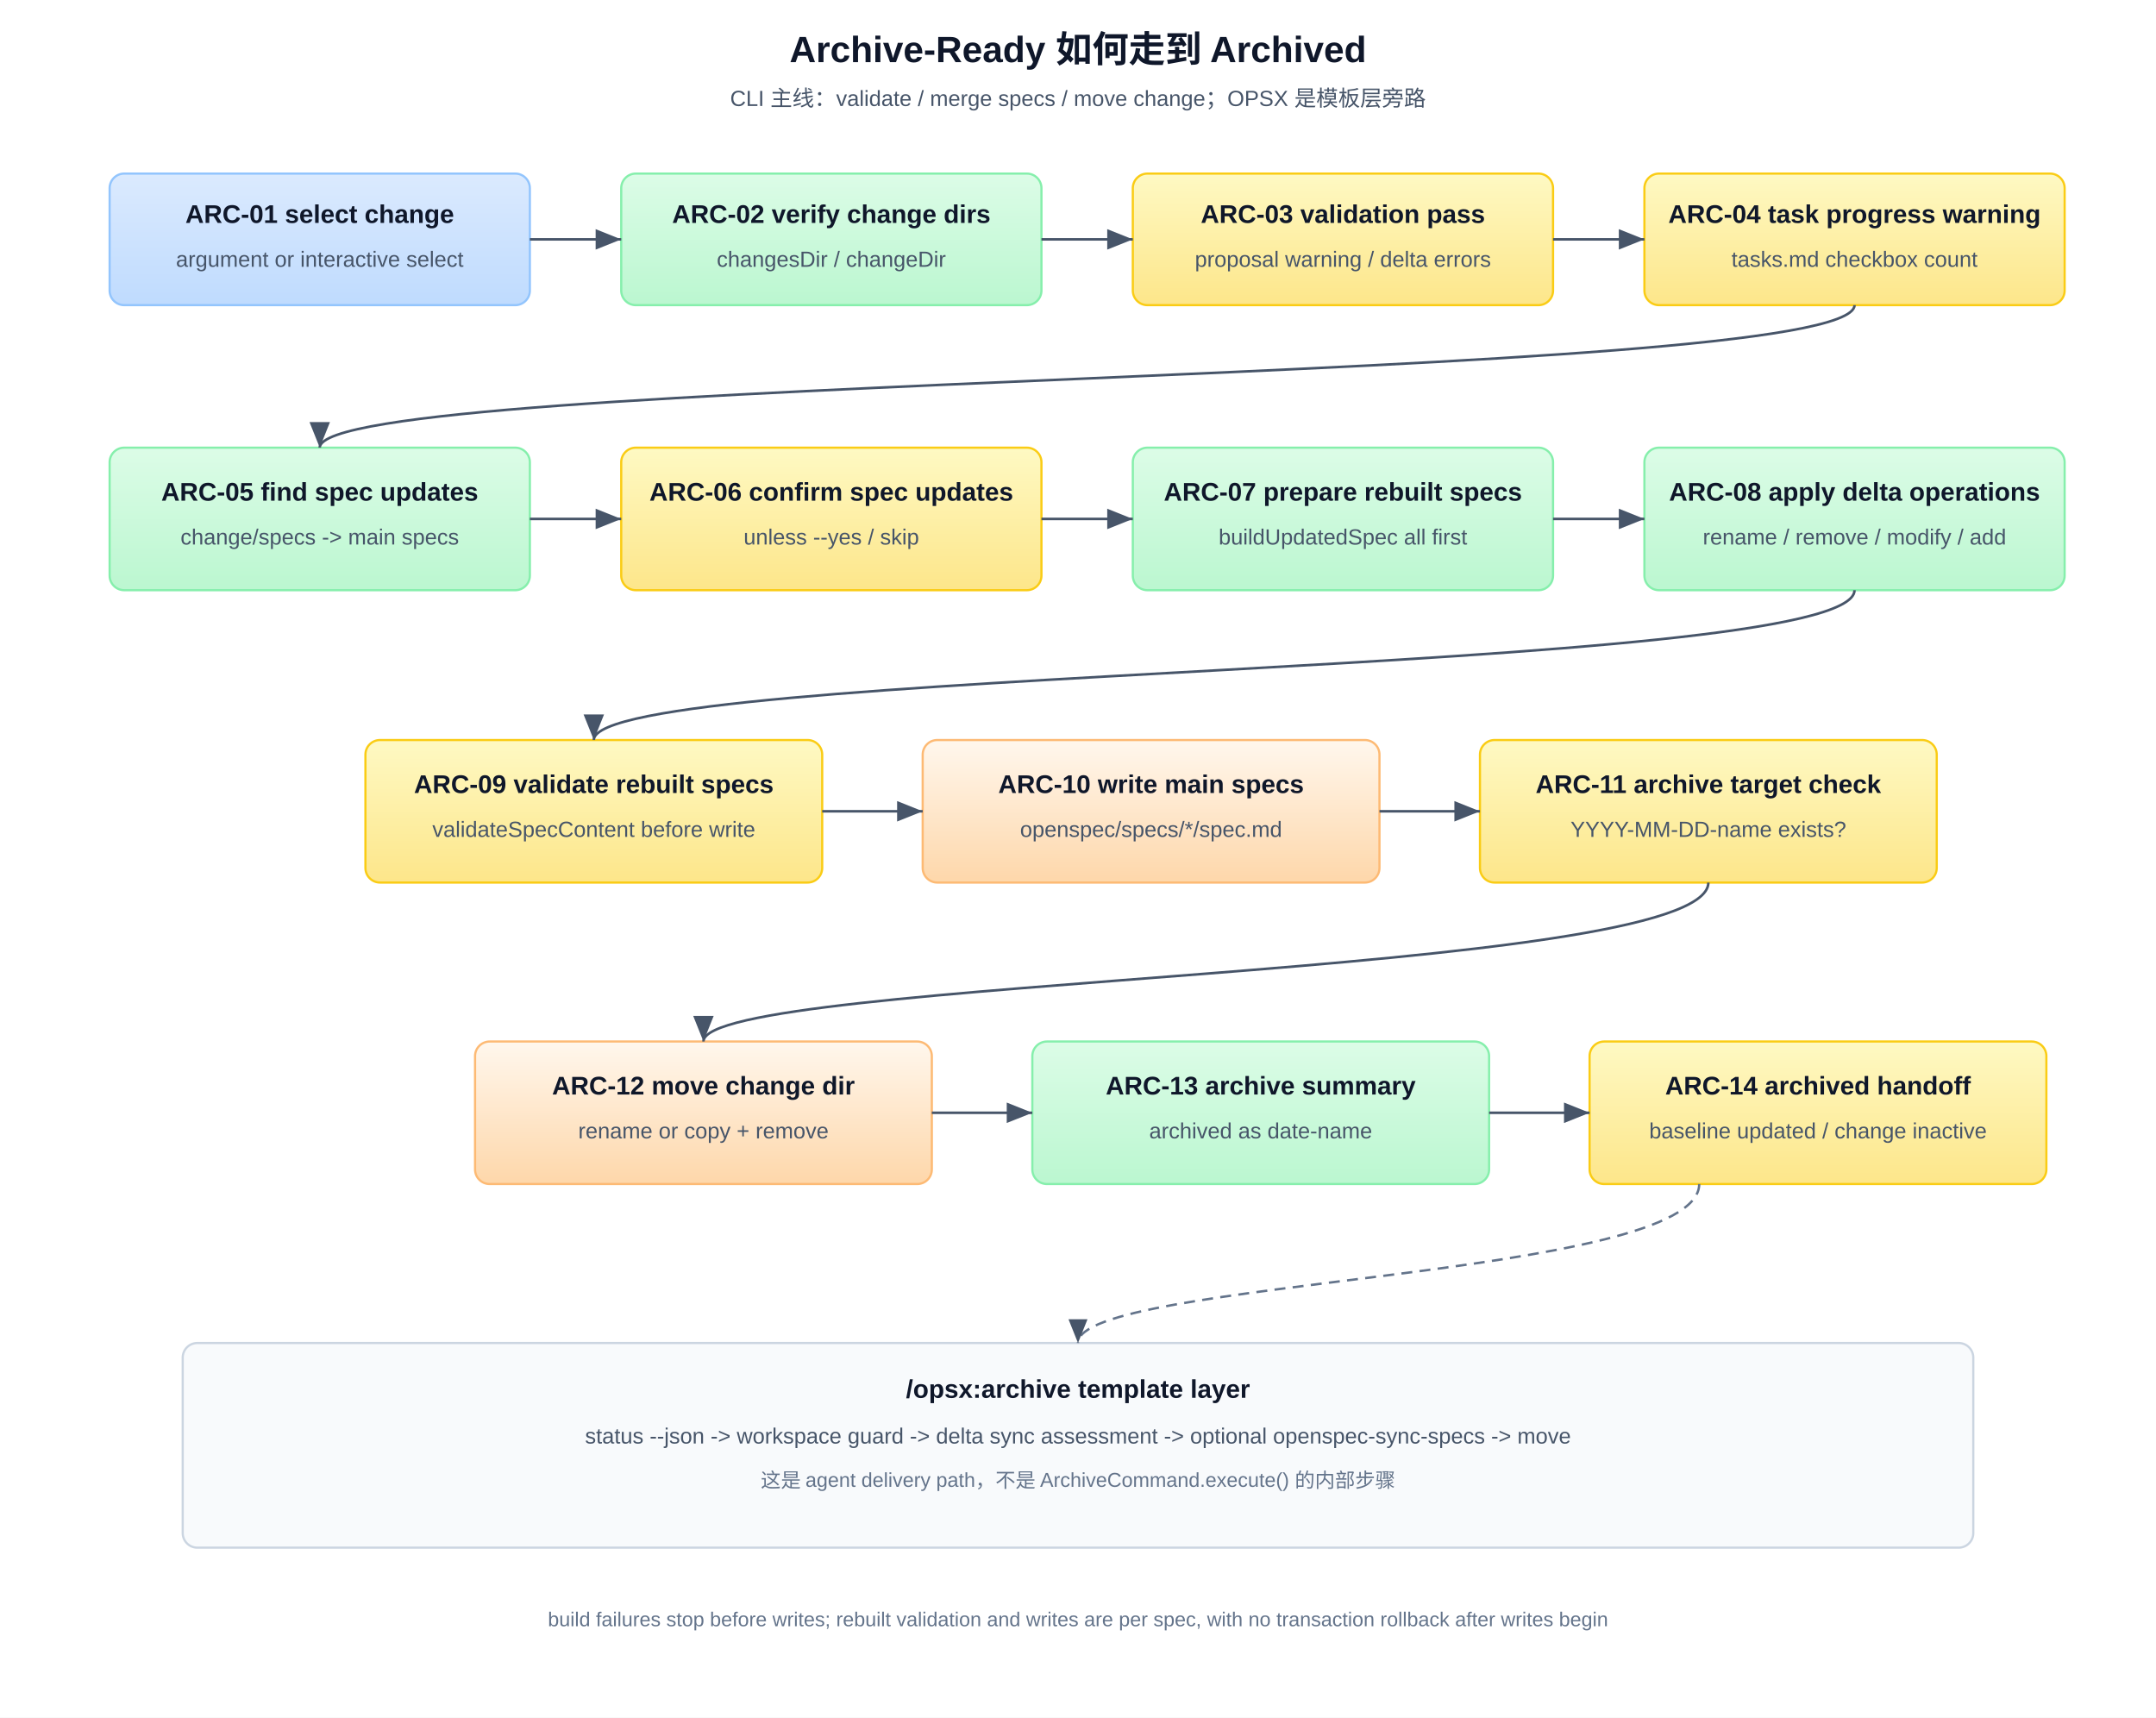
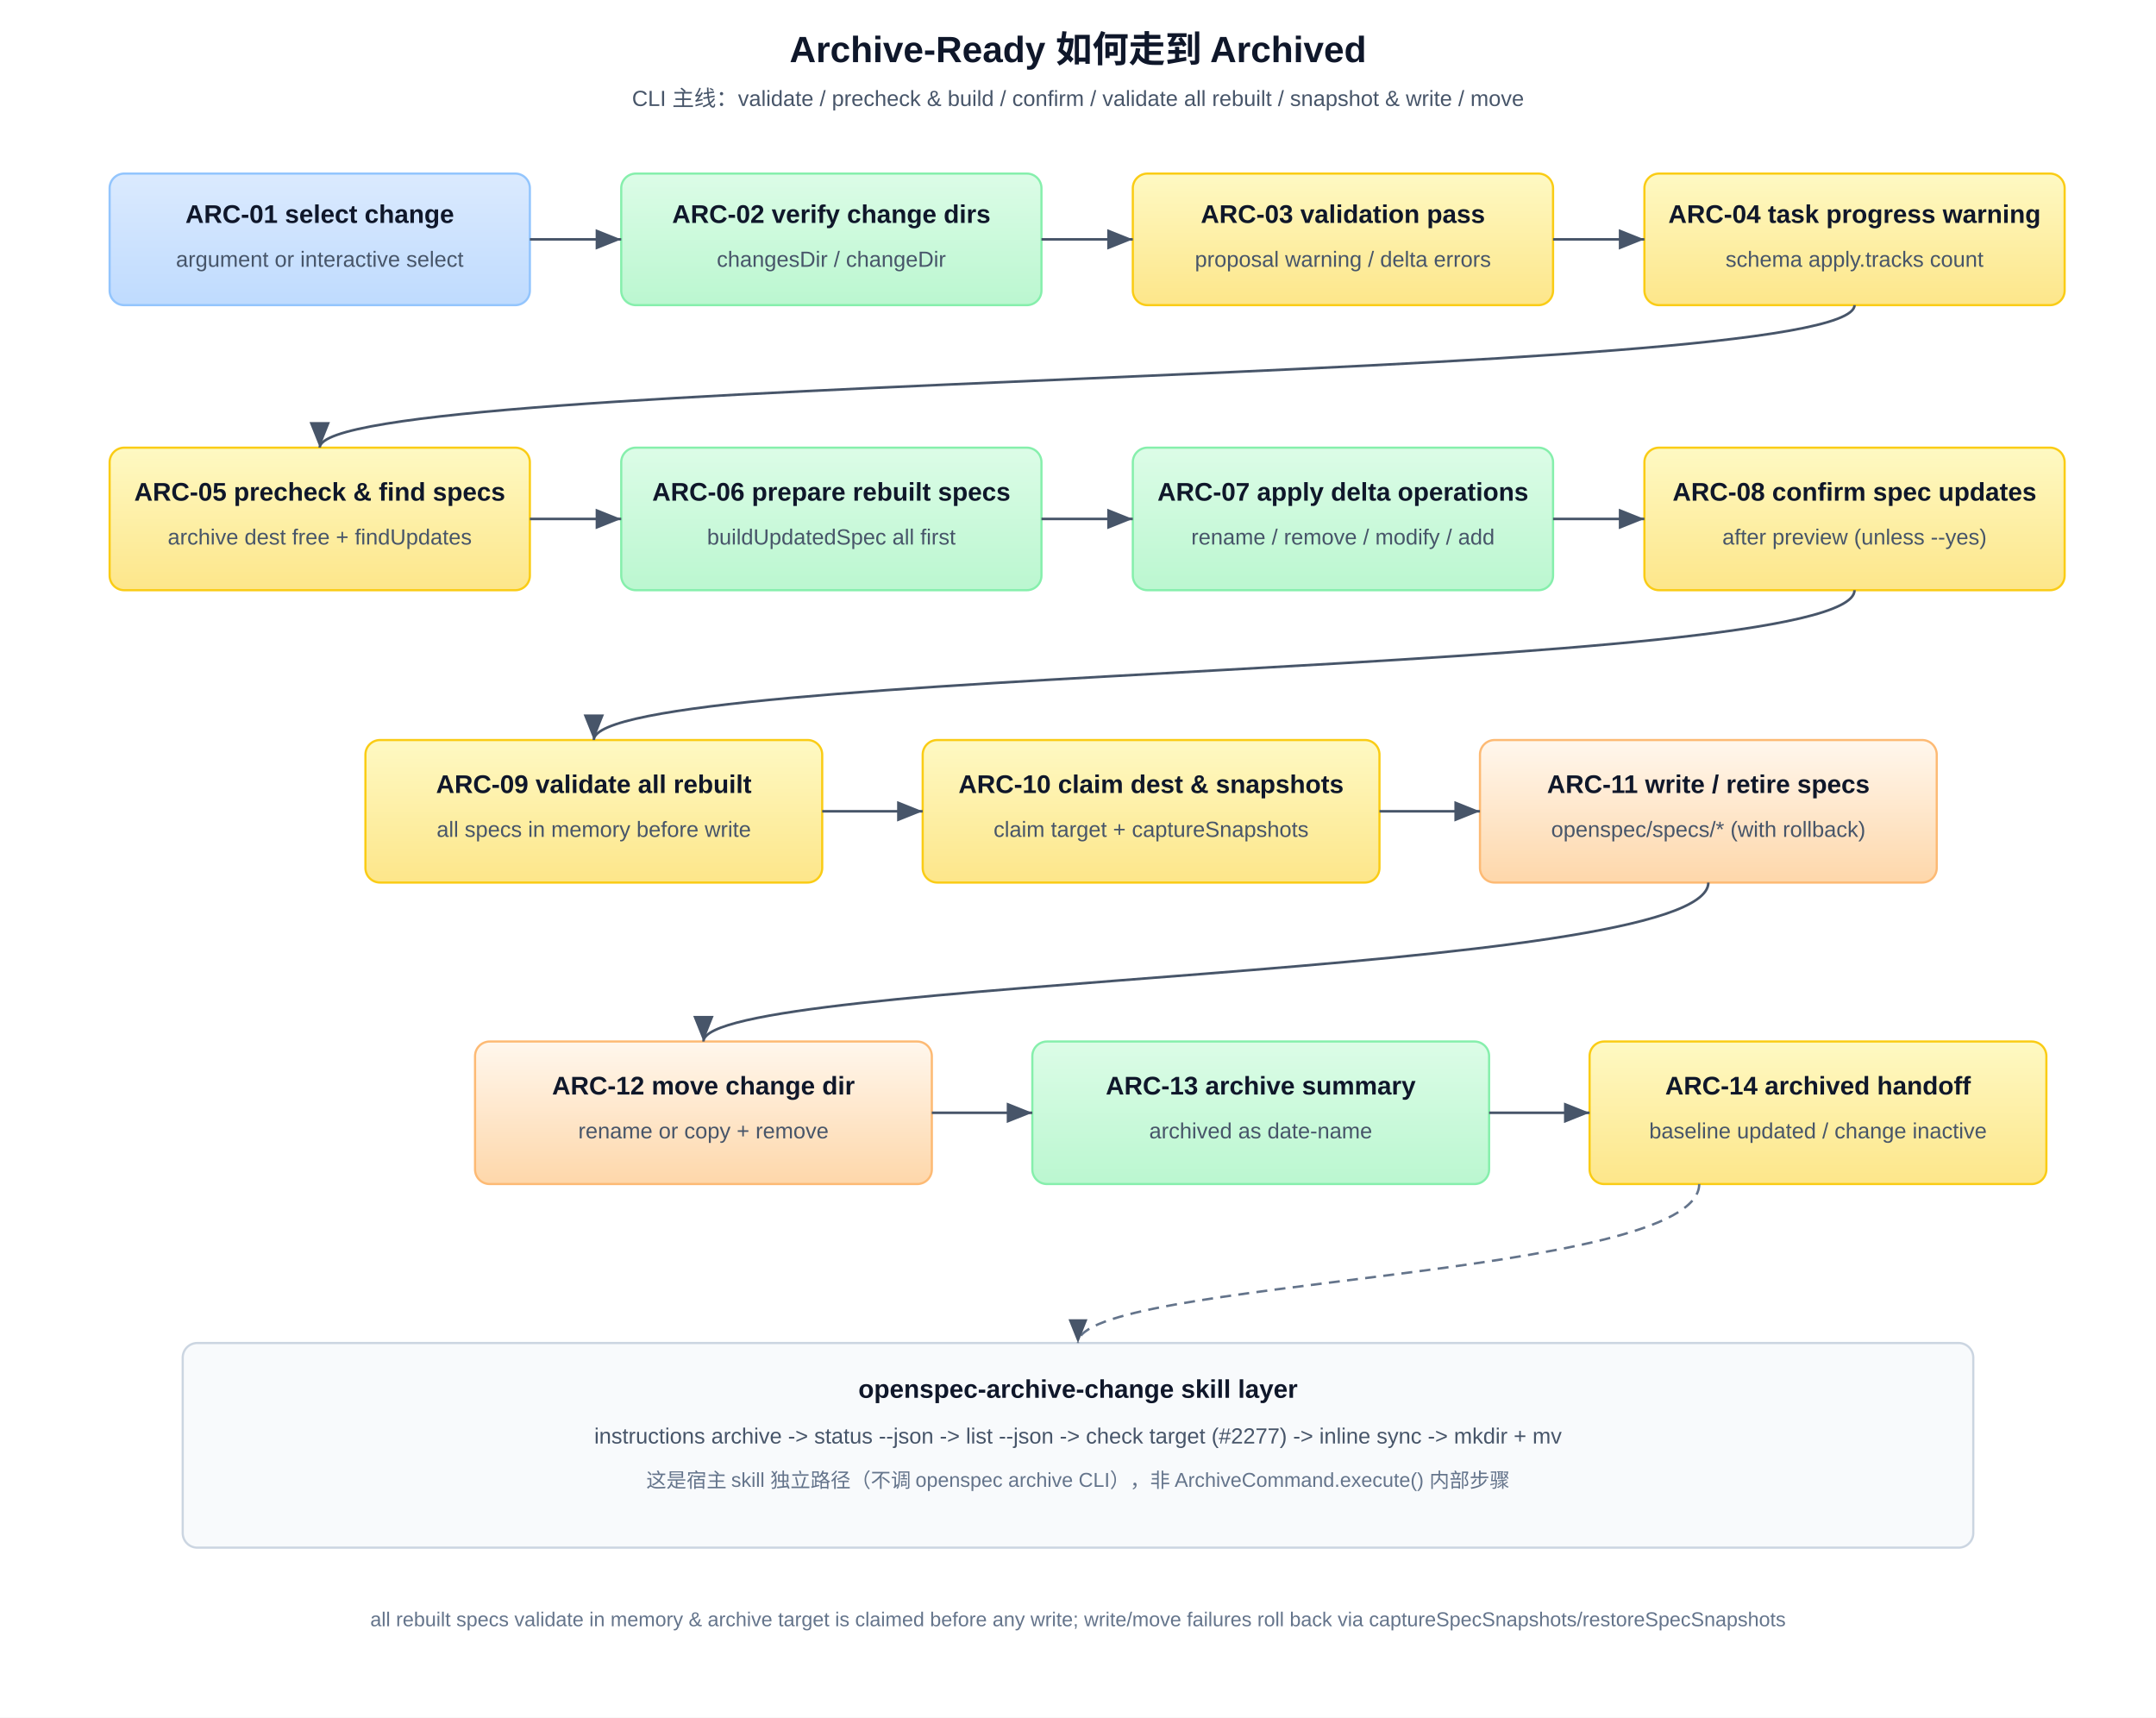
<svg xmlns="http://www.w3.org/2000/svg" viewBox="0 0 1180 940" font-family="Arial, 'Noto Sans CJK SC', sans-serif" font-size="14">
  <defs>
    <marker id="arrow" markerWidth="10" markerHeight="8" refX="10" refY="4" orient="auto">
      <path d="M0,0 L10,4 L0,8 Z" fill="#475569" />
    </marker>
    <linearGradient id="cli" x1="0" y1="0" x2="0" y2="1">
      <stop offset="0%" stop-color="#dcfce7" />
      <stop offset="100%" stop-color="#bbf7d0" />
    </linearGradient>
    <linearGradient id="fs" x1="0" y1="0" x2="0" y2="1">
      <stop offset="0%" stop-color="#fff7ed" />
      <stop offset="100%" stop-color="#fed7aa" />
    </linearGradient>
    <linearGradient id="gate" x1="0" y1="0" x2="0" y2="1">
      <stop offset="0%" stop-color="#fef9c3" />
      <stop offset="100%" stop-color="#fde68a" />
    </linearGradient>
    <linearGradient id="agent" x1="0" y1="0" x2="0" y2="1">
      <stop offset="0%" stop-color="#dbeafe" />
      <stop offset="100%" stop-color="#bfdbfe" />
    </linearGradient>
    <style>
      .box { stroke-width: 1.2; rx: 8; }
      .label { fill: #0f172a; font-weight: 700; }
      .small { fill: #475569; font-size: 12px; }
      .tiny { fill: #64748b; font-size: 11px; }
      .arrow { stroke: #475569; stroke-width: 1.4; fill: none; marker-end: url(#arrow); }
      .side { stroke: #64748b; stroke-width: 1.3; fill: none; stroke-dasharray: 6 4; marker-end: url(#arrow); }
    </style>
  </defs>
  <rect x="0" y="0" width="1180" height="940" fill="#ffffff" />
  <text x="590" y="34" text-anchor="middle" font-size="20" font-weight="700" fill="#0f172a">Archive-Ready 如何走到 Archived</text>
-   <text x="590" y="58" text-anchor="middle" class="small">CLI 主线：validate / merge specs / move change；OPSX 是模板层旁路</text>
+   <text x="590" y="58" text-anchor="middle" class="small">CLI 主线：validate / precheck &amp; build / confirm / validate all rebuilt / snapshot &amp; write / move</text>
  <rect x="60" y="95" width="230" height="72" class="box" fill="url(#agent)" stroke="#93c5fd" />
  <text x="175" y="122" text-anchor="middle" class="label">ARC-01 select change</text>
  <text x="175" y="146" text-anchor="middle" class="small">argument or interactive select</text>
  <rect x="340" y="95" width="230" height="72" class="box" fill="url(#cli)" stroke="#86efac" />
  <text x="455" y="122" text-anchor="middle" class="label">ARC-02 verify change dirs</text>
  <text x="455" y="146" text-anchor="middle" class="small">changesDir / changeDir</text>
  <rect x="620" y="95" width="230" height="72" class="box" fill="url(#gate)" stroke="#facc15" />
  <text x="735" y="122" text-anchor="middle" class="label">ARC-03 validation pass</text>
  <text x="735" y="146" text-anchor="middle" class="small">proposal warning / delta errors</text>
  <rect x="900" y="95" width="230" height="72" class="box" fill="url(#gate)" stroke="#facc15" />
  <text x="1015" y="122" text-anchor="middle" class="label">ARC-04 task progress warning</text>
-   <text x="1015" y="146" text-anchor="middle" class="small">tasks.md checkbox count</text>
+   <text x="1015" y="146" text-anchor="middle" class="small">schema apply.tracks count</text>
  <path d="M290,131 L340,131" class="arrow" />
  <path d="M570,131 L620,131" class="arrow" />
  <path d="M850,131 L900,131" class="arrow" />
-   <rect x="60" y="245" width="230" height="78" class="box" fill="url(#cli)" stroke="#86efac" />
-   <text x="175" y="274" text-anchor="middle" class="label">ARC-05 find spec updates</text>
-   <text x="175" y="298" text-anchor="middle" class="small">change/specs -&gt; main specs</text>
-   <rect x="340" y="245" width="230" height="78" class="box" fill="url(#gate)" stroke="#facc15" />
-   <text x="455" y="274" text-anchor="middle" class="label">ARC-06 confirm spec updates</text>
-   <text x="455" y="298" text-anchor="middle" class="small">unless --yes / skip</text>
+   <rect x="60" y="245" width="230" height="78" class="box" fill="url(#gate)" stroke="#facc15" />
+   <text x="175" y="274" text-anchor="middle" class="label">ARC-05 precheck &amp; find specs</text>
+   <text x="175" y="298" text-anchor="middle" class="small">archive dest free + findUpdates</text>
+   <rect x="340" y="245" width="230" height="78" class="box" fill="url(#cli)" stroke="#86efac" />
+   <text x="455" y="274" text-anchor="middle" class="label">ARC-06 prepare rebuilt specs</text>
+   <text x="455" y="298" text-anchor="middle" class="small">buildUpdatedSpec all first</text>
  <rect x="620" y="245" width="230" height="78" class="box" fill="url(#cli)" stroke="#86efac" />
-   <text x="735" y="274" text-anchor="middle" class="label">ARC-07 prepare rebuilt specs</text>
-   <text x="735" y="298" text-anchor="middle" class="small">buildUpdatedSpec all first</text>
-   <rect x="900" y="245" width="230" height="78" class="box" fill="url(#cli)" stroke="#86efac" />
-   <text x="1015" y="274" text-anchor="middle" class="label">ARC-08 apply delta operations</text>
-   <text x="1015" y="298" text-anchor="middle" class="small">rename / remove / modify / add</text>
+   <text x="735" y="274" text-anchor="middle" class="label">ARC-07 apply delta operations</text>
+   <text x="735" y="298" text-anchor="middle" class="small">rename / remove / modify / add</text>
+   <rect x="900" y="245" width="230" height="78" class="box" fill="url(#gate)" stroke="#facc15" />
+   <text x="1015" y="274" text-anchor="middle" class="label">ARC-08 confirm spec updates</text>
+   <text x="1015" y="298" text-anchor="middle" class="small">after preview (unless --yes)</text>
  <path d="M1015,167 C1015,210 175,205 175,245" class="arrow" />
  <path d="M290,284 L340,284" class="arrow" />
  <path d="M570,284 L620,284" class="arrow" />
  <path d="M850,284 L900,284" class="arrow" />
  <rect x="200" y="405" width="250" height="78" class="box" fill="url(#gate)" stroke="#facc15" />
-   <text x="325" y="434" text-anchor="middle" class="label">ARC-09 validate rebuilt specs</text>
-   <text x="325" y="458" text-anchor="middle" class="small">validateSpecContent before write</text>
-   <rect x="505" y="405" width="250" height="78" class="box" fill="url(#fs)" stroke="#fdba74" />
-   <text x="630" y="434" text-anchor="middle" class="label">ARC-10 write main specs</text>
-   <text x="630" y="458" text-anchor="middle" class="small">openspec/specs/*/spec.md</text>
-   <rect x="810" y="405" width="250" height="78" class="box" fill="url(#gate)" stroke="#facc15" />
-   <text x="935" y="434" text-anchor="middle" class="label">ARC-11 archive target check</text>
-   <text x="935" y="458" text-anchor="middle" class="small">YYYY-MM-DD-name exists?</text>
+   <text x="325" y="434" text-anchor="middle" class="label">ARC-09 validate all rebuilt</text>
+   <text x="325" y="458" text-anchor="middle" class="small">all specs in memory before write</text>
+   <rect x="505" y="405" width="250" height="78" class="box" fill="url(#gate)" stroke="#facc15" />
+   <text x="630" y="434" text-anchor="middle" class="label">ARC-10 claim dest &amp; snapshots</text>
+   <text x="630" y="458" text-anchor="middle" class="small">claim target + captureSnapshots</text>
+   <rect x="810" y="405" width="250" height="78" class="box" fill="url(#fs)" stroke="#fdba74" />
+   <text x="935" y="434" text-anchor="middle" class="label">ARC-11 write / retire specs</text>
+   <text x="935" y="458" text-anchor="middle" class="small">openspec/specs/* (with rollback)</text>
  <path d="M1015,323 C1015,370 325,365 325,405" class="arrow" />
  <path d="M450,444 L505,444" class="arrow" />
  <path d="M755,444 L810,444" class="arrow" />
  <rect x="260" y="570" width="250" height="78" class="box" fill="url(#fs)" stroke="#fdba74" />
  <text x="385" y="599" text-anchor="middle" class="label">ARC-12 move change dir</text>
  <text x="385" y="623" text-anchor="middle" class="small">rename or copy + remove</text>
  <rect x="565" y="570" width="250" height="78" class="box" fill="url(#cli)" stroke="#86efac" />
  <text x="690" y="599" text-anchor="middle" class="label">ARC-13 archive summary</text>
  <text x="690" y="623" text-anchor="middle" class="small">archived as date-name</text>
  <rect x="870" y="570" width="250" height="78" class="box" fill="url(#gate)" stroke="#facc15" />
  <text x="995" y="599" text-anchor="middle" class="label">ARC-14 archived handoff</text>
  <text x="995" y="623" text-anchor="middle" class="small">baseline updated / change inactive</text>
  <path d="M935,483 C935,535 385,535 385,570" class="arrow" />
  <path d="M510,609 L565,609" class="arrow" />
  <path d="M815,609 L870,609" class="arrow" />
  <rect x="100" y="735" width="980" height="112" class="box" fill="#f8fafc" stroke="#cbd5e1" />
-   <text x="590" y="765" text-anchor="middle" class="label">/opsx:archive template layer</text>
-   <text x="590" y="790" text-anchor="middle" class="small">status --json -&gt; workspace guard -&gt; delta sync assessment -&gt; optional openspec-sync-specs -&gt; move</text>
-   <text x="590" y="814" text-anchor="middle" class="tiny">这是 agent delivery path，不是 ArchiveCommand.execute() 的内部步骤</text>
+   <text x="590" y="765" text-anchor="middle" class="label">openspec-archive-change skill layer</text>
+   <text x="590" y="790" text-anchor="middle" class="small">instructions archive -&gt; status --json -&gt; list --json -&gt; check target (#2277) -&gt; inline sync -&gt; mkdir + mv</text>
+   <text x="590" y="814" text-anchor="middle" class="tiny">这是宿主 skill 独立路径（不调 openspec archive CLI），非 ArchiveCommand.execute() 内部步骤</text>
  <path d="M930,648 C930,700 590,700 590,735" class="side" />
-   <text x="590" y="890" text-anchor="middle" class="tiny">build failures stop before writes; rebuilt validation and writes are per spec, with no transaction rollback after writes begin</text>
+   <text x="590" y="890" text-anchor="middle" class="tiny">all rebuilt specs validate in memory &amp; archive target is claimed before any write; write/move failures roll back via captureSpecSnapshots/restoreSpecSnapshots</text>
</svg>
